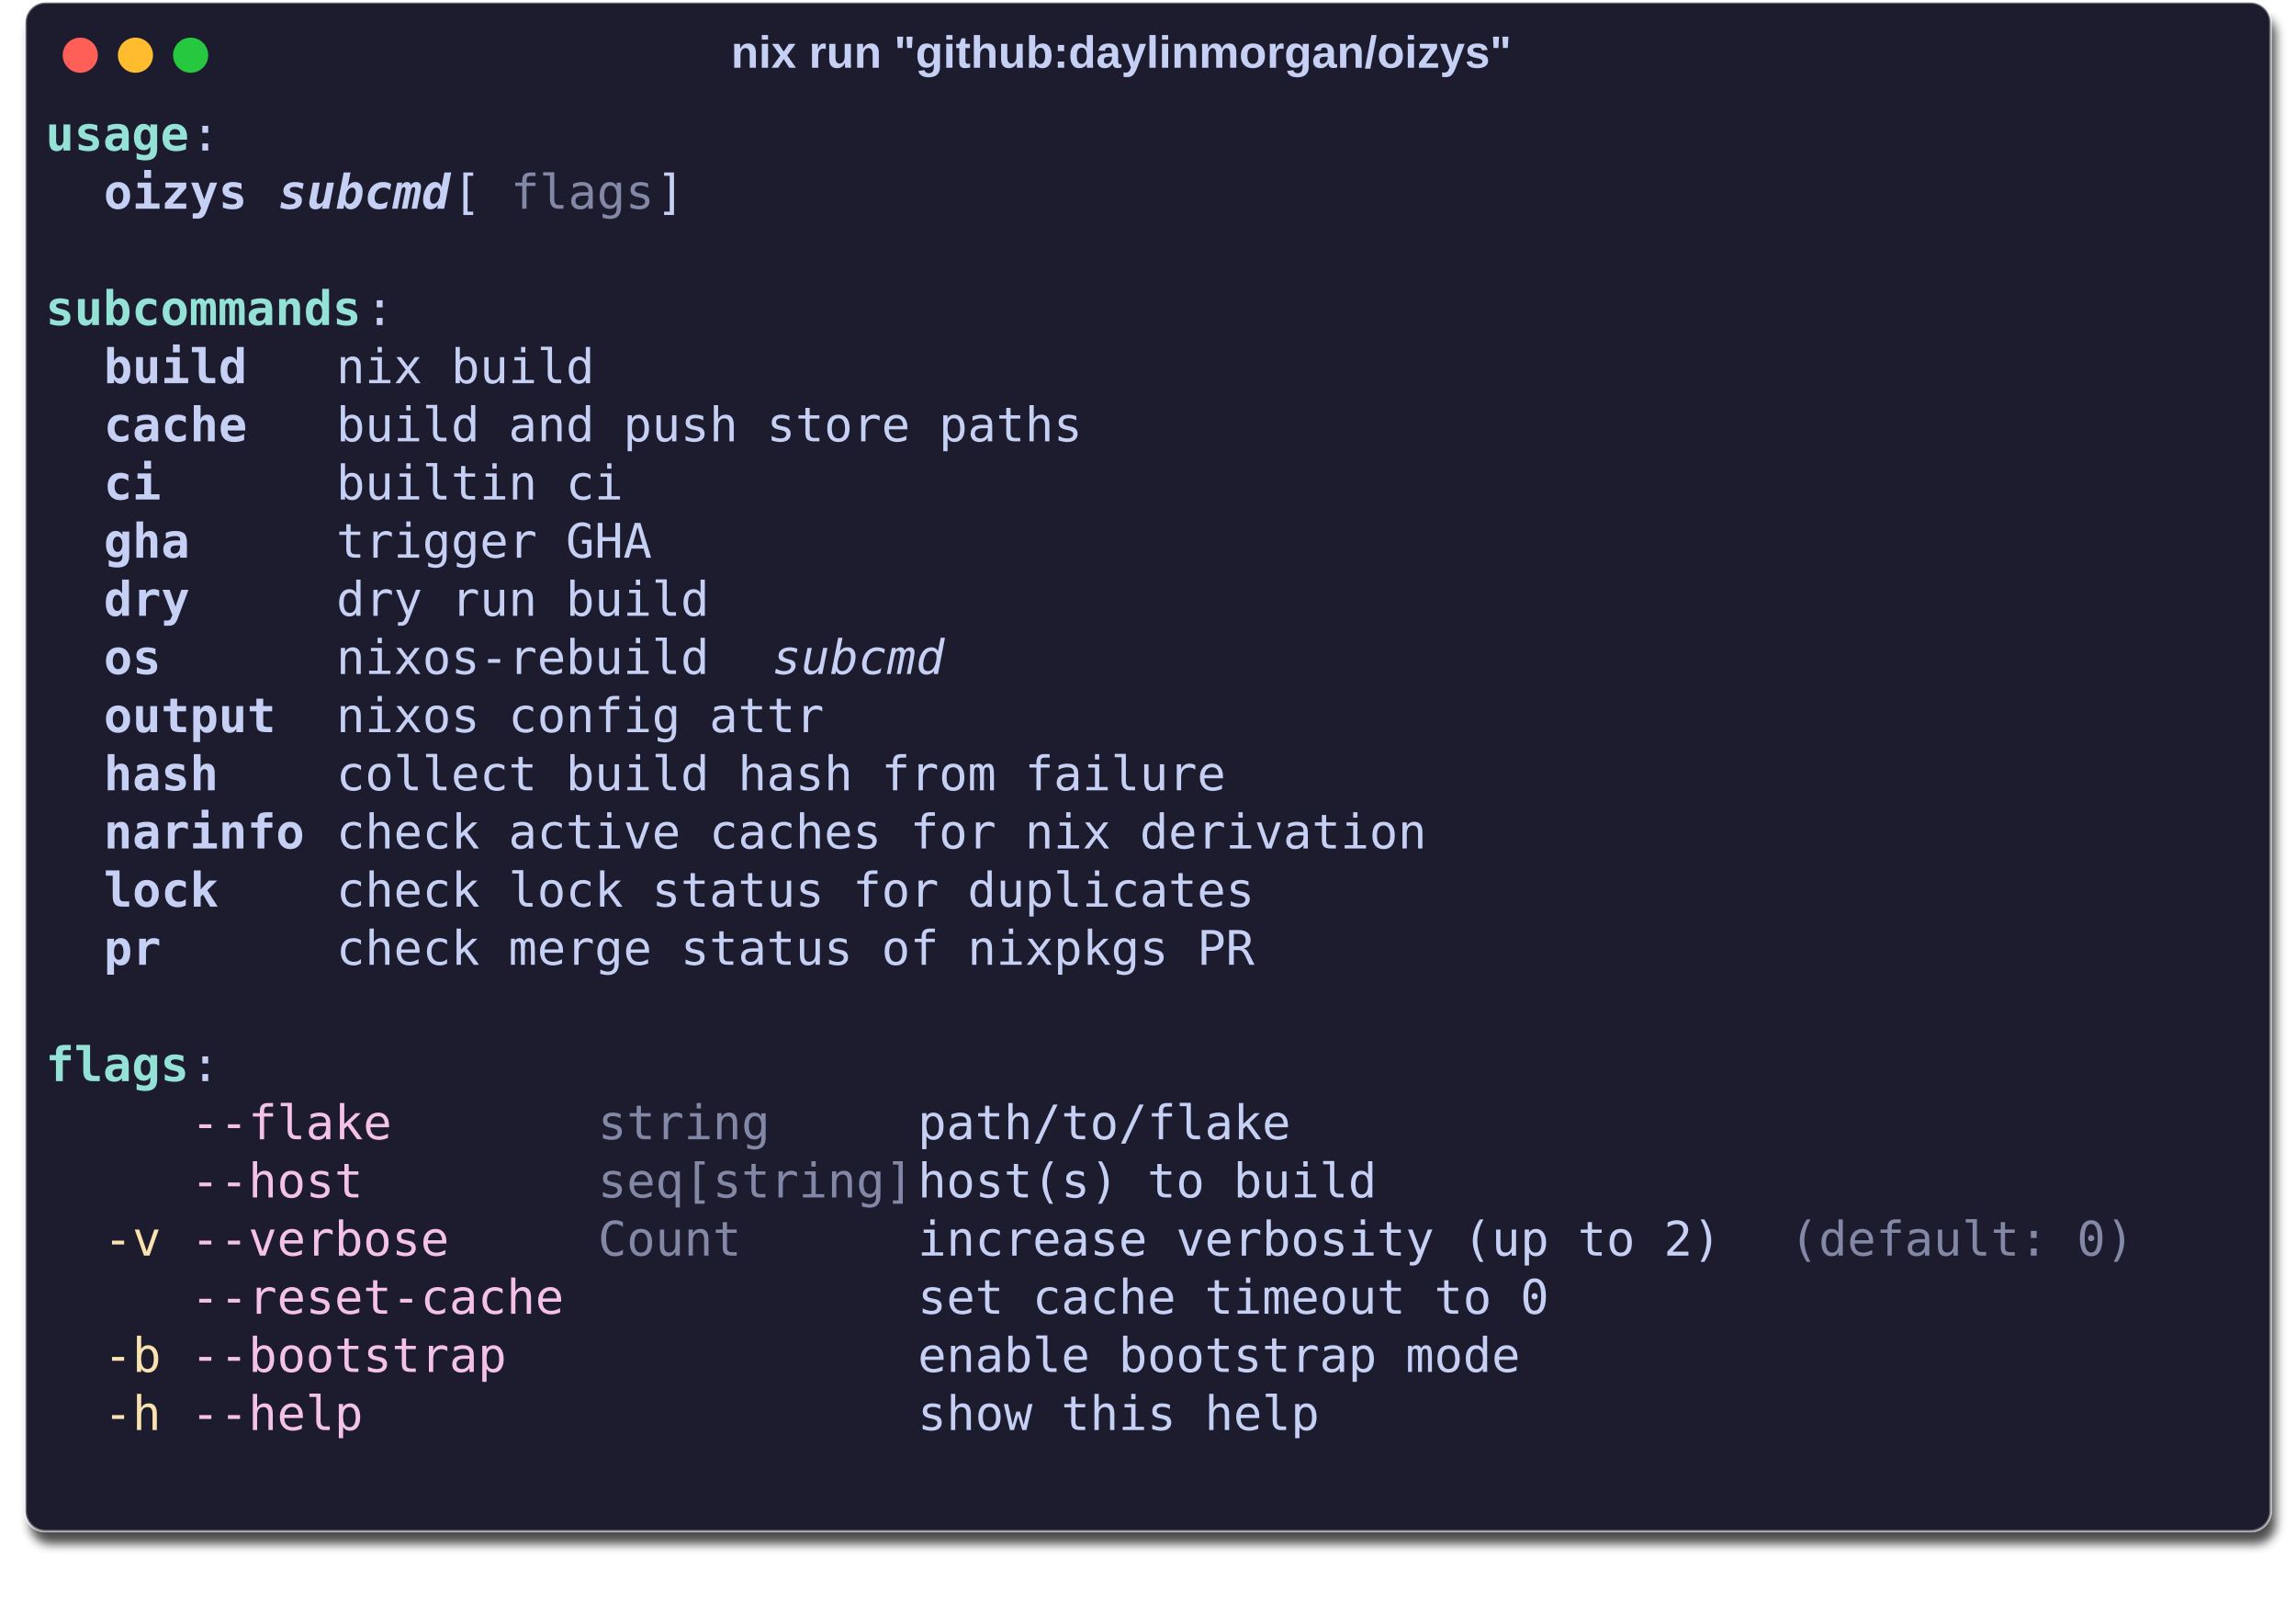
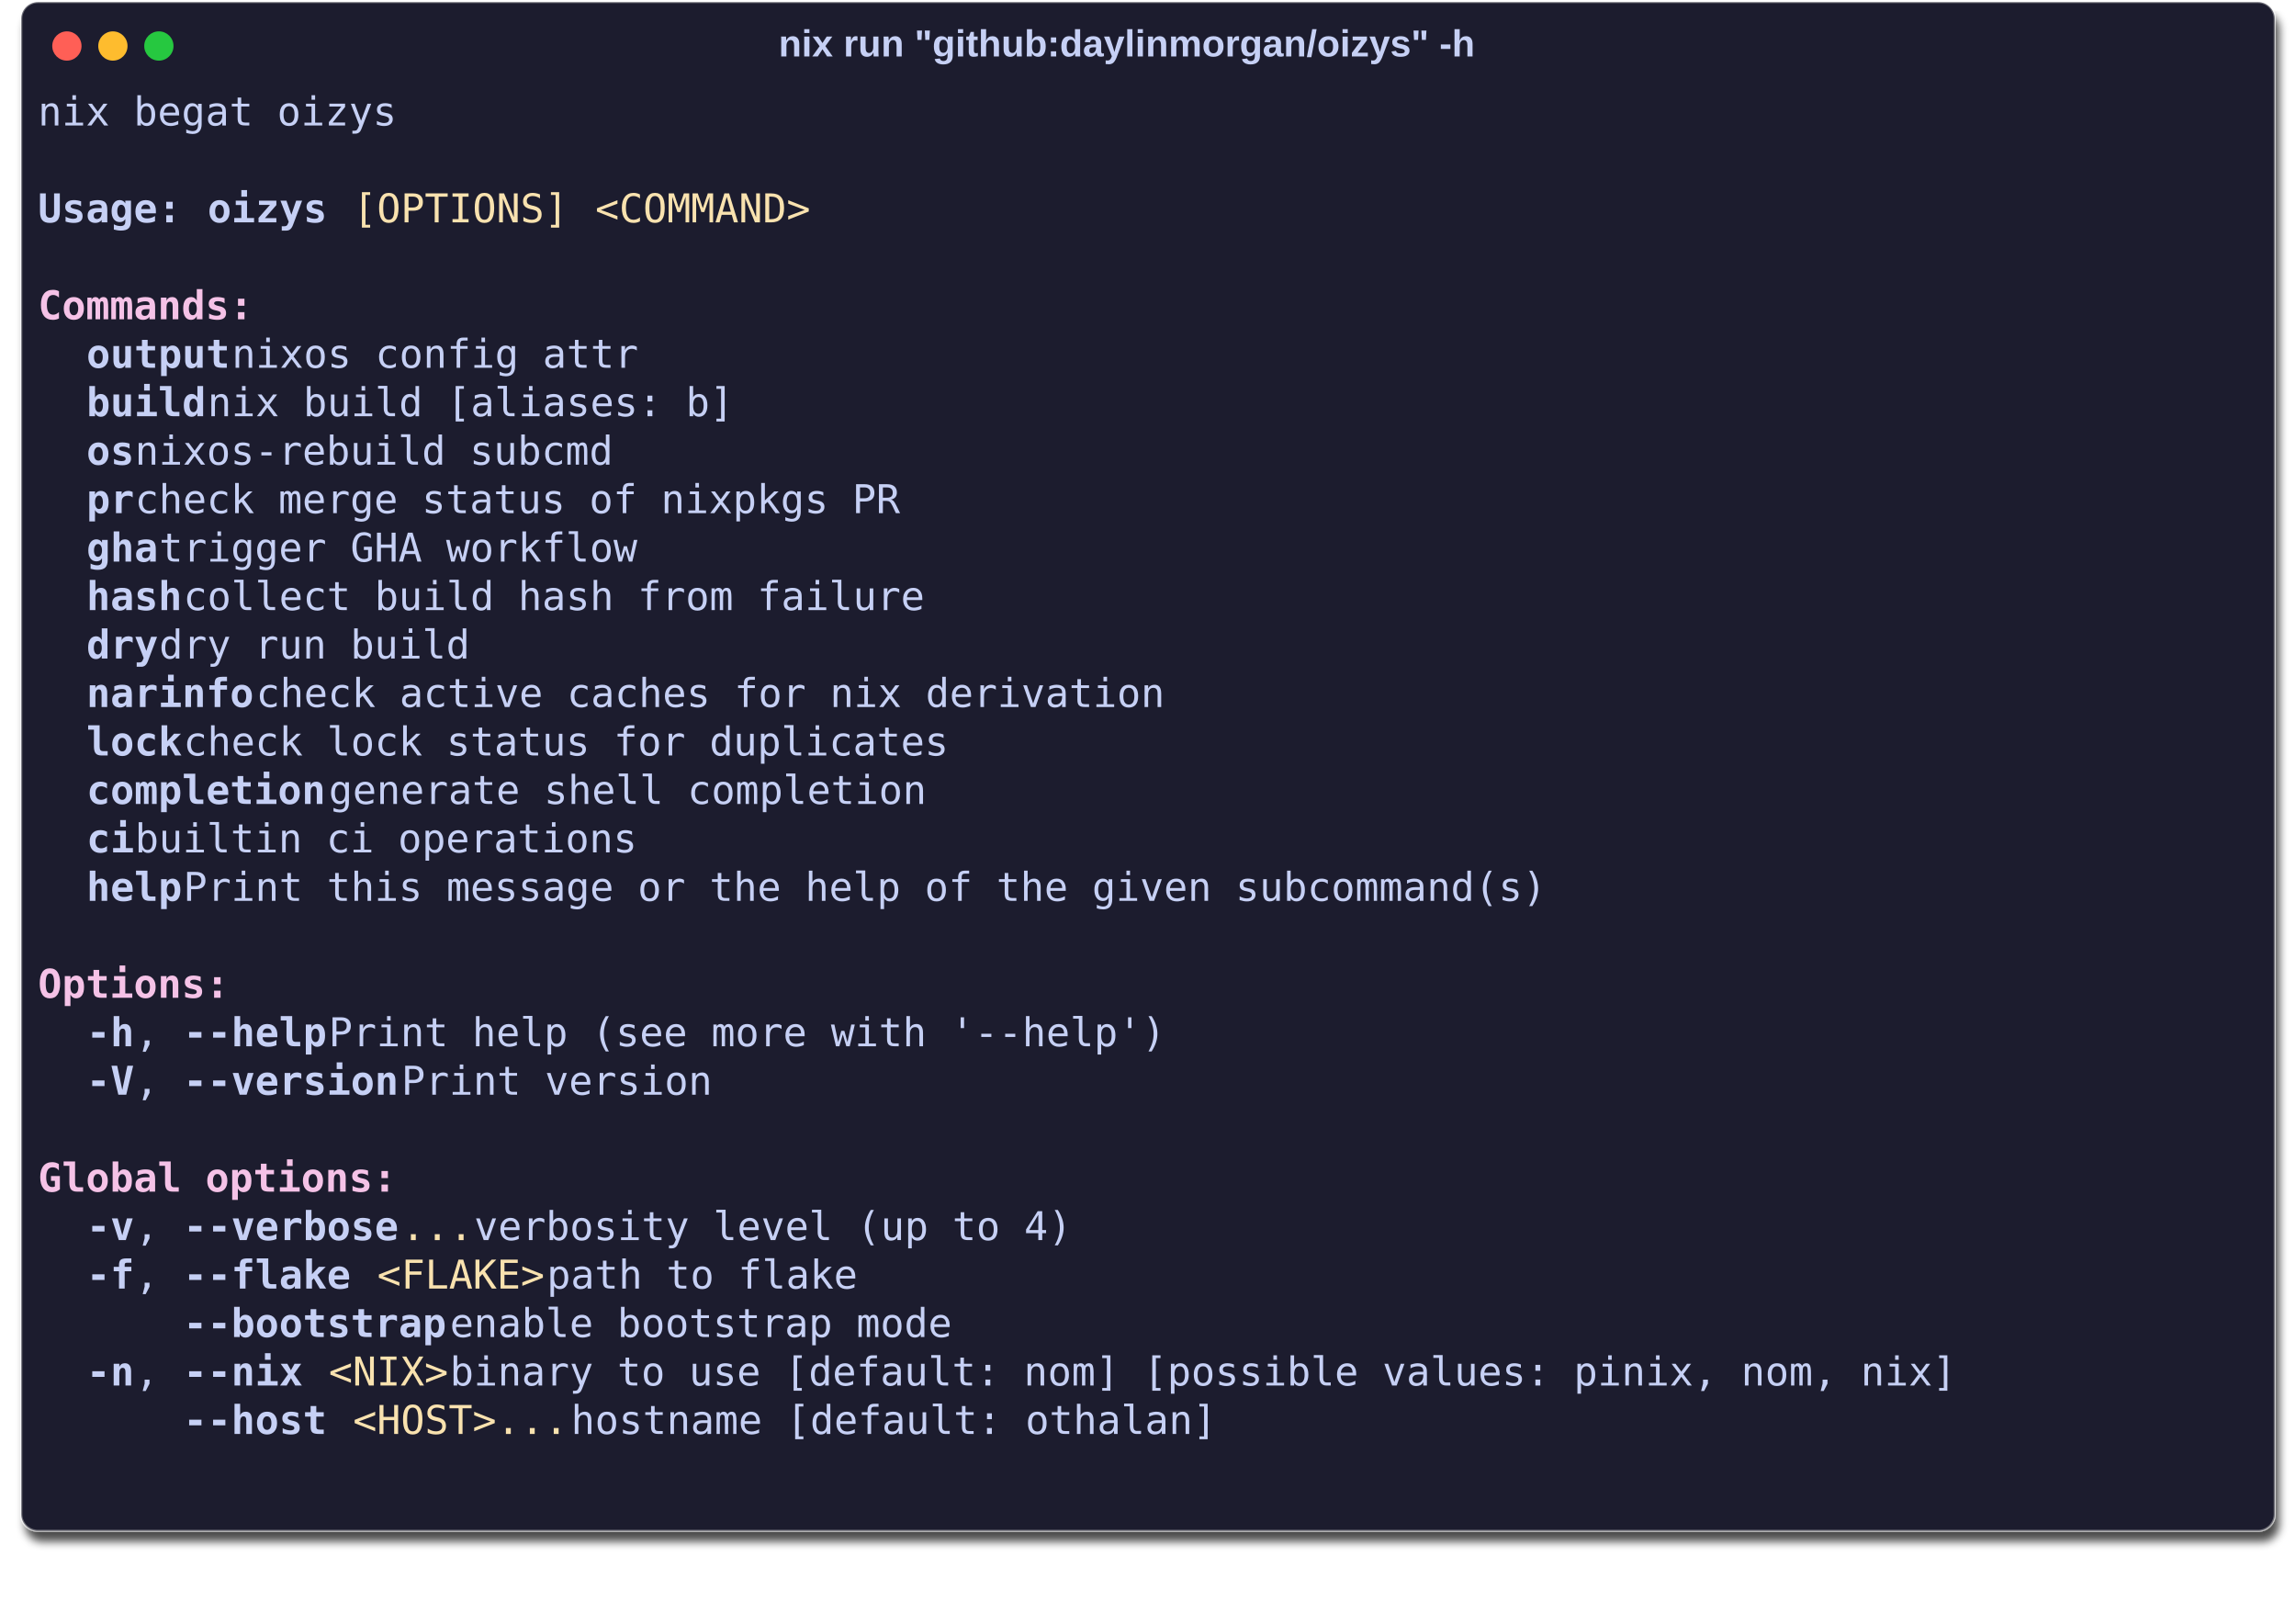
- <svg xmlns="http://www.w3.org/2000/svg" class="rich-terminal shadow" viewBox="0 0 915.333 643.533">
+ <svg xmlns="http://www.w3.org/2000/svg" class="rich-terminal shadow" viewBox="0 0 1098.333 765.533">
  <style>

    @font-face {
        font-family: "Fira Code";
        src: local("FiraCode-Regular"),
                url("https://cdnjs.cloudflare.com/ajax/libs/firacode/6.2.0/woff2/FiraCode-Regular.woff2") format("woff2"),
                url("https://cdnjs.cloudflare.com/ajax/libs/firacode/6.2.0/woff/FiraCode-Regular.woff") format("woff");
        font-style: normal;
        font-weight: 400;
    }
    @font-face {
        font-family: "Fira Code";
        src: local("FiraCode-Bold"),
                url("https://cdnjs.cloudflare.com/ajax/libs/firacode/6.2.0/woff2/FiraCode-Bold.woff2") format("woff2"),
                url("https://cdnjs.cloudflare.com/ajax/libs/firacode/6.2.0/woff/FiraCode-Bold.woff") format("woff");
        font-style: bold;
        font-weight: 700;
    }

-     .terminal-726505318-matrix {
+     .terminal-3879398493-matrix {
        font-family: Fira Code, monospace;
        font-size: 20px;
        line-height: 24.4px;
        font-variant-east-asian: full-width;
    }

-     .terminal-726505318-title {
+     .terminal-3879398493-title {
        font-size: 18px;
        font-weight: bold;
        font-family: arial;
    }

    .shadow {
        -webkit-filter: drop-shadow( 2px 5px 2px rgba(0, 0, 0, .7));
        filter: drop-shadow( 2px 5px 2px rgba(0, 0, 0, .7));
    }
-     .terminal-726505318-r1 { fill: #94e2d5;font-weight: bold }
- .terminal-726505318-r2 { fill: #c6d0f5 }
- .terminal-726505318-r3 { fill: #c6d0f5;font-weight: bold }
- .terminal-726505318-r4 { fill: #c6d0f5;font-weight: bold;font-style: italic; }
- .terminal-726505318-r5 { fill: #8288a5 }
- .terminal-726505318-r6 { fill: #c6d0f5;font-style: italic; }
- .terminal-726505318-r7 { fill: #f5c2e7 }
- .terminal-726505318-r8 { fill: #f9e2af }
+     .terminal-3879398493-r1 { fill: #c6d0f5 }
+ .terminal-3879398493-r2 { fill: #c6d0f5;font-weight: bold }
+ .terminal-3879398493-r3 { fill: #f9e2af }
+ .terminal-3879398493-r4 { fill: #f5c2e7;font-weight: bold }
    </style>
  <defs>
-     <clipPath id="terminal-726505318-clip-terminal">
-       <rect x="0" y="0" width="877.4" height="560.2" />
-     </clipPath>
-     <clipPath id="terminal-726505318-line-0">
-       <rect x="0" y="1.5" width="878.4" height="24.65" />
-     </clipPath>
-     <clipPath id="terminal-726505318-line-1">
-       <rect x="0" y="25.9" width="878.4" height="24.65" />
-     </clipPath>
-     <clipPath id="terminal-726505318-line-2">
-       <rect x="0" y="50.3" width="878.4" height="24.65" />
-     </clipPath>
-     <clipPath id="terminal-726505318-line-3">
-       <rect x="0" y="74.7" width="878.4" height="24.65" />
-     </clipPath>
-     <clipPath id="terminal-726505318-line-4">
-       <rect x="0" y="99.1" width="878.4" height="24.65" />
-     </clipPath>
-     <clipPath id="terminal-726505318-line-5">
-       <rect x="0" y="123.5" width="878.4" height="24.65" />
-     </clipPath>
-     <clipPath id="terminal-726505318-line-6">
-       <rect x="0" y="147.9" width="878.4" height="24.65" />
-     </clipPath>
-     <clipPath id="terminal-726505318-line-7">
-       <rect x="0" y="172.3" width="878.4" height="24.65" />
-     </clipPath>
-     <clipPath id="terminal-726505318-line-8">
-       <rect x="0" y="196.7" width="878.4" height="24.65" />
-     </clipPath>
-     <clipPath id="terminal-726505318-line-9">
-       <rect x="0" y="221.1" width="878.4" height="24.65" />
-     </clipPath>
-     <clipPath id="terminal-726505318-line-10">
-       <rect x="0" y="245.5" width="878.4" height="24.65" />
-     </clipPath>
-     <clipPath id="terminal-726505318-line-11">
-       <rect x="0" y="269.9" width="878.4" height="24.65" />
-     </clipPath>
-     <clipPath id="terminal-726505318-line-12">
-       <rect x="0" y="294.3" width="878.4" height="24.65" />
-     </clipPath>
-     <clipPath id="terminal-726505318-line-13">
-       <rect x="0" y="318.7" width="878.4" height="24.65" />
-     </clipPath>
-     <clipPath id="terminal-726505318-line-14">
-       <rect x="0" y="343.1" width="878.4" height="24.65" />
-     </clipPath>
-     <clipPath id="terminal-726505318-line-15">
-       <rect x="0" y="367.5" width="878.4" height="24.65" />
-     </clipPath>
-     <clipPath id="terminal-726505318-line-16">
-       <rect x="0" y="391.9" width="878.4" height="24.65" />
-     </clipPath>
-     <clipPath id="terminal-726505318-line-17">
-       <rect x="0" y="416.3" width="878.4" height="24.65" />
-     </clipPath>
-     <clipPath id="terminal-726505318-line-18">
-       <rect x="0" y="440.7" width="878.4" height="24.65" />
-     </clipPath>
-     <clipPath id="terminal-726505318-line-19">
-       <rect x="0" y="465.1" width="878.4" height="24.65" />
-     </clipPath>
-     <clipPath id="terminal-726505318-line-20">
-       <rect x="0" y="489.5" width="878.4" height="24.65" />
-     </clipPath>
-     <clipPath id="terminal-726505318-line-21">
-       <rect x="0" y="513.9" width="878.4" height="24.65" />
+     <clipPath id="terminal-3879398493-clip-terminal">
+       <rect x="0" y="0" width="1060.4" height="682.2" />
+     </clipPath>
+     <clipPath id="terminal-3879398493-line-0">
+       <rect x="0" y="1.5" width="1061.4" height="24.65" />
+     </clipPath>
+     <clipPath id="terminal-3879398493-line-1">
+       <rect x="0" y="25.9" width="1061.4" height="24.65" />
+     </clipPath>
+     <clipPath id="terminal-3879398493-line-2">
+       <rect x="0" y="50.3" width="1061.4" height="24.65" />
+     </clipPath>
+     <clipPath id="terminal-3879398493-line-3">
+       <rect x="0" y="74.7" width="1061.4" height="24.65" />
+     </clipPath>
+     <clipPath id="terminal-3879398493-line-4">
+       <rect x="0" y="99.1" width="1061.4" height="24.65" />
+     </clipPath>
+     <clipPath id="terminal-3879398493-line-5">
+       <rect x="0" y="123.5" width="1061.4" height="24.65" />
+     </clipPath>
+     <clipPath id="terminal-3879398493-line-6">
+       <rect x="0" y="147.9" width="1061.4" height="24.65" />
+     </clipPath>
+     <clipPath id="terminal-3879398493-line-7">
+       <rect x="0" y="172.3" width="1061.4" height="24.65" />
+     </clipPath>
+     <clipPath id="terminal-3879398493-line-8">
+       <rect x="0" y="196.7" width="1061.4" height="24.65" />
+     </clipPath>
+     <clipPath id="terminal-3879398493-line-9">
+       <rect x="0" y="221.1" width="1061.4" height="24.65" />
+     </clipPath>
+     <clipPath id="terminal-3879398493-line-10">
+       <rect x="0" y="245.5" width="1061.4" height="24.65" />
+     </clipPath>
+     <clipPath id="terminal-3879398493-line-11">
+       <rect x="0" y="269.9" width="1061.4" height="24.65" />
+     </clipPath>
+     <clipPath id="terminal-3879398493-line-12">
+       <rect x="0" y="294.3" width="1061.4" height="24.65" />
+     </clipPath>
+     <clipPath id="terminal-3879398493-line-13">
+       <rect x="0" y="318.7" width="1061.4" height="24.65" />
+     </clipPath>
+     <clipPath id="terminal-3879398493-line-14">
+       <rect x="0" y="343.1" width="1061.4" height="24.65" />
+     </clipPath>
+     <clipPath id="terminal-3879398493-line-15">
+       <rect x="0" y="367.5" width="1061.4" height="24.65" />
+     </clipPath>
+     <clipPath id="terminal-3879398493-line-16">
+       <rect x="0" y="391.9" width="1061.4" height="24.65" />
+     </clipPath>
+     <clipPath id="terminal-3879398493-line-17">
+       <rect x="0" y="416.3" width="1061.4" height="24.65" />
+     </clipPath>
+     <clipPath id="terminal-3879398493-line-18">
+       <rect x="0" y="440.7" width="1061.4" height="24.65" />
+     </clipPath>
+     <clipPath id="terminal-3879398493-line-19">
+       <rect x="0" y="465.1" width="1061.4" height="24.65" />
+     </clipPath>
+     <clipPath id="terminal-3879398493-line-20">
+       <rect x="0" y="489.5" width="1061.4" height="24.65" />
+     </clipPath>
+     <clipPath id="terminal-3879398493-line-21">
+       <rect x="0" y="513.9" width="1061.4" height="24.65" />
+     </clipPath>
+     <clipPath id="terminal-3879398493-line-22">
+       <rect x="0" y="538.3" width="1061.4" height="24.65" />
+     </clipPath>
+     <clipPath id="terminal-3879398493-line-23">
+       <rect x="0" y="562.7" width="1061.4" height="24.65" />
+     </clipPath>
+     <clipPath id="terminal-3879398493-line-24">
+       <rect x="0" y="587.1" width="1061.4" height="24.65" />
+     </clipPath>
+     <clipPath id="terminal-3879398493-line-25">
+       <rect x="0" y="611.5" width="1061.4" height="24.65" />
+     </clipPath>
+     <clipPath id="terminal-3879398493-line-26">
+       <rect x="0" y="635.9" width="1061.4" height="24.65" />
    </clipPath>
  </defs>
-   <rect fill="#1e1e2e" stroke="rgba(255,255,255,0.35)" stroke-width="1" x="10.167" y="1" width="895" height="609.2" rx="8" />
-   <text class="terminal-726505318-title" fill="#c6d0f5" text-anchor="middle" x="447" y="27">nix run "github:daylinmorgan/oizys"</text>
+   <rect fill="#1e1e2e" stroke="rgba(255,255,255,0.35)" stroke-width="1" x="10.167" y="1" width="1078" height="731.2" rx="8" />
+   <text class="terminal-3879398493-title" fill="#c6d0f5" text-anchor="middle" x="539" y="27">nix run "github:daylinmorgan/oizys" -h</text>
  <g transform="translate(32,22)">
    <circle cx="0" cy="0" r="7" fill="#ff5f57" />
    <circle cx="22" cy="0" r="7" fill="#febc2e" />
    <circle cx="44" cy="0" r="7" fill="#28c840" />
  </g>
-   <g transform="translate(18.16667, 41) scale(.95)" clip-path="url(#terminal-726505318-clip-terminal)">
-     <g class="terminal-726505318-matrix">
-       <text class="terminal-726505318-r1" x="0" y="20" textLength="61" clip-path="url(#terminal-726505318-line-0)">usage</text>
-       <text class="terminal-726505318-r2" x="61" y="20" textLength="12.2" clip-path="url(#terminal-726505318-line-0)">:</text>
-       <text class="terminal-726505318-r2" x="878.4" y="20" textLength="12.2" clip-path="url(#terminal-726505318-line-0)">
- </text>
-       <text class="terminal-726505318-r3" x="24.4" y="44.4" textLength="61" clip-path="url(#terminal-726505318-line-1)">oizys</text>
-       <text class="terminal-726505318-r4" x="97.6" y="44.4" textLength="73.2" clip-path="url(#terminal-726505318-line-1)">subcmd</text>
-       <text class="terminal-726505318-r2" x="170.8" y="44.4" textLength="24.4" clip-path="url(#terminal-726505318-line-1)"> [</text>
-       <text class="terminal-726505318-r5" x="195.2" y="44.4" textLength="61" clip-path="url(#terminal-726505318-line-1)">flags</text>
-       <text class="terminal-726505318-r2" x="256.2" y="44.4" textLength="12.2" clip-path="url(#terminal-726505318-line-1)">]</text>
-       <text class="terminal-726505318-r2" x="878.4" y="44.4" textLength="12.2" clip-path="url(#terminal-726505318-line-1)">
- </text>
-       <text class="terminal-726505318-r2" x="878.4" y="68.8" textLength="12.2" clip-path="url(#terminal-726505318-line-2)">
- </text>
-       <text class="terminal-726505318-r1" x="0" y="93.2" textLength="134.2" clip-path="url(#terminal-726505318-line-3)">subcommands</text>
-       <text class="terminal-726505318-r2" x="134.2" y="93.2" textLength="12.2" clip-path="url(#terminal-726505318-line-3)">:</text>
-       <text class="terminal-726505318-r2" x="878.4" y="93.2" textLength="12.2" clip-path="url(#terminal-726505318-line-3)">
- </text>
-       <text class="terminal-726505318-r3" x="24.4" y="117.6" textLength="97.6" clip-path="url(#terminal-726505318-line-4)">build   </text>
-       <text class="terminal-726505318-r2" x="122" y="117.6" textLength="475.8" clip-path="url(#terminal-726505318-line-4)"> nix build                             </text>
-       <text class="terminal-726505318-r2" x="878.4" y="117.6" textLength="12.2" clip-path="url(#terminal-726505318-line-4)">
- </text>
-       <text class="terminal-726505318-r3" x="24.4" y="142" textLength="97.6" clip-path="url(#terminal-726505318-line-5)">cache   </text>
-       <text class="terminal-726505318-r2" x="122" y="142" textLength="475.8" clip-path="url(#terminal-726505318-line-5)"> build and push store paths            </text>
-       <text class="terminal-726505318-r2" x="878.4" y="142" textLength="12.2" clip-path="url(#terminal-726505318-line-5)">
- </text>
-       <text class="terminal-726505318-r3" x="24.4" y="166.4" textLength="97.6" clip-path="url(#terminal-726505318-line-6)">ci      </text>
-       <text class="terminal-726505318-r2" x="122" y="166.4" textLength="475.8" clip-path="url(#terminal-726505318-line-6)"> builtin ci                            </text>
-       <text class="terminal-726505318-r2" x="878.4" y="166.4" textLength="12.2" clip-path="url(#terminal-726505318-line-6)">
- </text>
-       <text class="terminal-726505318-r3" x="24.4" y="190.8" textLength="97.6" clip-path="url(#terminal-726505318-line-7)">gha     </text>
-       <text class="terminal-726505318-r2" x="122" y="190.8" textLength="475.8" clip-path="url(#terminal-726505318-line-7)"> trigger GHA                           </text>
-       <text class="terminal-726505318-r2" x="878.4" y="190.8" textLength="12.2" clip-path="url(#terminal-726505318-line-7)">
- </text>
-       <text class="terminal-726505318-r3" x="24.4" y="215.2" textLength="97.6" clip-path="url(#terminal-726505318-line-8)">dry     </text>
-       <text class="terminal-726505318-r2" x="122" y="215.2" textLength="475.8" clip-path="url(#terminal-726505318-line-8)"> dry run build                         </text>
-       <text class="terminal-726505318-r2" x="878.4" y="215.2" textLength="12.2" clip-path="url(#terminal-726505318-line-8)">
- </text>
-       <text class="terminal-726505318-r3" x="24.4" y="239.6" textLength="97.6" clip-path="url(#terminal-726505318-line-9)">os      </text>
-       <text class="terminal-726505318-r2" x="122" y="239.6" textLength="183" clip-path="url(#terminal-726505318-line-9)"> nixos-rebuild </text>
-       <text class="terminal-726505318-r6" x="305" y="239.6" textLength="73.2" clip-path="url(#terminal-726505318-line-9)">subcmd</text>
-       <text class="terminal-726505318-r2" x="878.4" y="239.6" textLength="12.2" clip-path="url(#terminal-726505318-line-9)">
- </text>
-       <text class="terminal-726505318-r3" x="24.4" y="264" textLength="97.6" clip-path="url(#terminal-726505318-line-10)">output  </text>
-       <text class="terminal-726505318-r2" x="122" y="264" textLength="475.8" clip-path="url(#terminal-726505318-line-10)"> nixos config attr                     </text>
-       <text class="terminal-726505318-r2" x="878.4" y="264" textLength="12.2" clip-path="url(#terminal-726505318-line-10)">
- </text>
-       <text class="terminal-726505318-r3" x="24.4" y="288.4" textLength="97.6" clip-path="url(#terminal-726505318-line-11)">hash    </text>
-       <text class="terminal-726505318-r2" x="122" y="288.4" textLength="475.8" clip-path="url(#terminal-726505318-line-11)"> collect build hash from failure       </text>
-       <text class="terminal-726505318-r2" x="878.4" y="288.4" textLength="12.2" clip-path="url(#terminal-726505318-line-11)">
- </text>
-       <text class="terminal-726505318-r3" x="24.4" y="312.8" textLength="97.6" clip-path="url(#terminal-726505318-line-12)">narinfo </text>
-       <text class="terminal-726505318-r2" x="122" y="312.8" textLength="475.8" clip-path="url(#terminal-726505318-line-12)"> check active caches for nix derivation</text>
-       <text class="terminal-726505318-r2" x="878.4" y="312.8" textLength="12.2" clip-path="url(#terminal-726505318-line-12)">
- </text>
-       <text class="terminal-726505318-r3" x="24.4" y="337.2" textLength="97.6" clip-path="url(#terminal-726505318-line-13)">lock    </text>
-       <text class="terminal-726505318-r2" x="122" y="337.2" textLength="475.8" clip-path="url(#terminal-726505318-line-13)"> check lock status for duplicates      </text>
-       <text class="terminal-726505318-r2" x="878.4" y="337.2" textLength="12.2" clip-path="url(#terminal-726505318-line-13)">
- </text>
-       <text class="terminal-726505318-r3" x="24.4" y="361.6" textLength="97.6" clip-path="url(#terminal-726505318-line-14)">pr      </text>
-       <text class="terminal-726505318-r2" x="122" y="361.6" textLength="475.8" clip-path="url(#terminal-726505318-line-14)"> check merge status of nixpkgs PR      </text>
-       <text class="terminal-726505318-r2" x="878.4" y="361.6" textLength="12.2" clip-path="url(#terminal-726505318-line-14)">
- </text>
-       <text class="terminal-726505318-r2" x="878.4" y="386" textLength="12.2" clip-path="url(#terminal-726505318-line-15)">
- </text>
-       <text class="terminal-726505318-r1" x="0" y="410.4" textLength="61" clip-path="url(#terminal-726505318-line-16)">flags</text>
-       <text class="terminal-726505318-r2" x="61" y="410.4" textLength="12.2" clip-path="url(#terminal-726505318-line-16)">:</text>
-       <text class="terminal-726505318-r2" x="878.4" y="410.4" textLength="12.2" clip-path="url(#terminal-726505318-line-16)">
- </text>
-       <text class="terminal-726505318-r7" x="61" y="434.8" textLength="158.6" clip-path="url(#terminal-726505318-line-17)">--flake      </text>
-       <text class="terminal-726505318-r5" x="231.8" y="434.8" textLength="134.2" clip-path="url(#terminal-726505318-line-17)">string     </text>
-       <text class="terminal-726505318-r2" x="366" y="434.8" textLength="170.8" clip-path="url(#terminal-726505318-line-17)"> path/to/flake</text>
-       <text class="terminal-726505318-r2" x="878.4" y="434.8" textLength="12.2" clip-path="url(#terminal-726505318-line-17)">
- </text>
-       <text class="terminal-726505318-r7" x="61" y="459.2" textLength="158.6" clip-path="url(#terminal-726505318-line-18)">--host       </text>
-       <text class="terminal-726505318-r5" x="231.8" y="459.2" textLength="134.2" clip-path="url(#terminal-726505318-line-18)">seq[string]</text>
-       <text class="terminal-726505318-r2" x="366" y="459.2" textLength="207.4" clip-path="url(#terminal-726505318-line-18)"> host(s) to build</text>
-       <text class="terminal-726505318-r2" x="878.4" y="459.2" textLength="12.2" clip-path="url(#terminal-726505318-line-18)">
- </text>
-       <text class="terminal-726505318-r8" x="24.4" y="483.6" textLength="24.4" clip-path="url(#terminal-726505318-line-19)">-v</text>
-       <text class="terminal-726505318-r7" x="61" y="483.6" textLength="158.6" clip-path="url(#terminal-726505318-line-19)">--verbose    </text>
-       <text class="terminal-726505318-r5" x="231.8" y="483.6" textLength="134.2" clip-path="url(#terminal-726505318-line-19)">Count      </text>
-       <text class="terminal-726505318-r2" x="366" y="483.6" textLength="366" clip-path="url(#terminal-726505318-line-19)"> increase verbosity (up to 2) </text>
-       <text class="terminal-726505318-r5" x="732" y="483.6" textLength="146.4" clip-path="url(#terminal-726505318-line-19)">(default: 0)</text>
-       <text class="terminal-726505318-r2" x="878.4" y="483.6" textLength="12.2" clip-path="url(#terminal-726505318-line-19)">
- </text>
-       <text class="terminal-726505318-r7" x="61" y="508" textLength="158.6" clip-path="url(#terminal-726505318-line-20)">--reset-cache</text>
-       <text class="terminal-726505318-r2" x="366" y="508" textLength="280.6" clip-path="url(#terminal-726505318-line-20)"> set cache timeout to 0</text>
-       <text class="terminal-726505318-r2" x="878.4" y="508" textLength="12.2" clip-path="url(#terminal-726505318-line-20)">
- </text>
-       <text class="terminal-726505318-r8" x="24.4" y="532.4" textLength="24.4" clip-path="url(#terminal-726505318-line-21)">-b</text>
-       <text class="terminal-726505318-r7" x="61" y="532.4" textLength="158.6" clip-path="url(#terminal-726505318-line-21)">--bootstrap  </text>
-       <text class="terminal-726505318-r2" x="366" y="532.4" textLength="268.4" clip-path="url(#terminal-726505318-line-21)"> enable bootstrap mode</text>
-       <text class="terminal-726505318-r2" x="878.4" y="532.4" textLength="12.2" clip-path="url(#terminal-726505318-line-21)">
- </text>
-       <text class="terminal-726505318-r8" x="24.4" y="556.8" textLength="24.4" clip-path="url(#terminal-726505318-line-22)">-h</text>
-       <text class="terminal-726505318-r7" x="61" y="556.8" textLength="158.6" clip-path="url(#terminal-726505318-line-22)">--help       </text>
-       <text class="terminal-726505318-r2" x="366" y="556.8" textLength="183" clip-path="url(#terminal-726505318-line-22)"> show this help</text>
-       <text class="terminal-726505318-r2" x="878.4" y="556.8" textLength="12.2" clip-path="url(#terminal-726505318-line-22)">
+   <g transform="translate(18.16667, 41) scale(.95)" clip-path="url(#terminal-3879398493-clip-terminal)">
+     <g class="terminal-3879398493-matrix">
+       <text class="terminal-3879398493-r1" x="0" y="20" textLength="183" clip-path="url(#terminal-3879398493-line-0)">nix begat oizys</text>
+       <text class="terminal-3879398493-r1" x="1061.4" y="20" textLength="12.2" clip-path="url(#terminal-3879398493-line-0)">
+ </text>
+       <text class="terminal-3879398493-r1" x="1061.4" y="44.4" textLength="12.2" clip-path="url(#terminal-3879398493-line-1)">
+ </text>
+       <text class="terminal-3879398493-r2" x="0" y="68.8" textLength="73.2" clip-path="url(#terminal-3879398493-line-2)">Usage:</text>
+       <text class="terminal-3879398493-r2" x="85.4" y="68.8" textLength="61" clip-path="url(#terminal-3879398493-line-2)">oizys</text>
+       <text class="terminal-3879398493-r3" x="158.6" y="68.8" textLength="109.8" clip-path="url(#terminal-3879398493-line-2)">[OPTIONS]</text>
+       <text class="terminal-3879398493-r3" x="280.6" y="68.8" textLength="109.8" clip-path="url(#terminal-3879398493-line-2)">&lt;COMMAND&gt;</text>
+       <text class="terminal-3879398493-r1" x="1061.4" y="68.8" textLength="12.2" clip-path="url(#terminal-3879398493-line-2)">
+ </text>
+       <text class="terminal-3879398493-r1" x="1061.4" y="93.2" textLength="12.2" clip-path="url(#terminal-3879398493-line-3)">
+ </text>
+       <text class="terminal-3879398493-r4" x="0" y="117.6" textLength="109.8" clip-path="url(#terminal-3879398493-line-4)">Commands:</text>
+       <text class="terminal-3879398493-r1" x="1061.4" y="117.6" textLength="12.2" clip-path="url(#terminal-3879398493-line-4)">
+ </text>
+       <text class="terminal-3879398493-r2" x="24.4" y="142" textLength="73.2" clip-path="url(#terminal-3879398493-line-5)">output</text>
+       <text class="terminal-3879398493-r1" x="97.6" y="142" textLength="280.6" clip-path="url(#terminal-3879398493-line-5)">      nixos config attr</text>
+       <text class="terminal-3879398493-r1" x="1061.4" y="142" textLength="12.2" clip-path="url(#terminal-3879398493-line-5)">
+ </text>
+       <text class="terminal-3879398493-r2" x="24.4" y="166.4" textLength="61" clip-path="url(#terminal-3879398493-line-6)">build</text>
+       <text class="terminal-3879398493-r1" x="85.4" y="166.4" textLength="353.8" clip-path="url(#terminal-3879398493-line-6)">       nix build [aliases: b]</text>
+       <text class="terminal-3879398493-r1" x="1061.4" y="166.4" textLength="12.2" clip-path="url(#terminal-3879398493-line-6)">
+ </text>
+       <text class="terminal-3879398493-r2" x="24.4" y="190.8" textLength="24.4" clip-path="url(#terminal-3879398493-line-7)">os</text>
+       <text class="terminal-3879398493-r1" x="48.8" y="190.8" textLength="366" clip-path="url(#terminal-3879398493-line-7)">          nixos-rebuild subcmd</text>
+       <text class="terminal-3879398493-r1" x="1061.4" y="190.8" textLength="12.2" clip-path="url(#terminal-3879398493-line-7)">
+ </text>
+       <text class="terminal-3879398493-r2" x="24.4" y="215.2" textLength="24.4" clip-path="url(#terminal-3879398493-line-8)">pr</text>
+       <text class="terminal-3879398493-r1" x="48.8" y="215.2" textLength="512.4" clip-path="url(#terminal-3879398493-line-8)">          check merge status of nixpkgs PR</text>
+       <text class="terminal-3879398493-r1" x="1061.4" y="215.2" textLength="12.2" clip-path="url(#terminal-3879398493-line-8)">
+ </text>
+       <text class="terminal-3879398493-r2" x="24.4" y="239.6" textLength="36.6" clip-path="url(#terminal-3879398493-line-9)">gha</text>
+       <text class="terminal-3879398493-r1" x="61" y="239.6" textLength="353.8" clip-path="url(#terminal-3879398493-line-9)">         trigger GHA workflow</text>
+       <text class="terminal-3879398493-r1" x="1061.4" y="239.6" textLength="12.2" clip-path="url(#terminal-3879398493-line-9)">
+ </text>
+       <text class="terminal-3879398493-r2" x="24.4" y="264" textLength="48.8" clip-path="url(#terminal-3879398493-line-10)">hash</text>
+       <text class="terminal-3879398493-r1" x="73.2" y="264" textLength="475.8" clip-path="url(#terminal-3879398493-line-10)">        collect build hash from failure</text>
+       <text class="terminal-3879398493-r1" x="1061.4" y="264" textLength="12.2" clip-path="url(#terminal-3879398493-line-10)">
+ </text>
+       <text class="terminal-3879398493-r2" x="24.4" y="288.4" textLength="36.6" clip-path="url(#terminal-3879398493-line-11)">dry</text>
+       <text class="terminal-3879398493-r1" x="61" y="288.4" textLength="268.4" clip-path="url(#terminal-3879398493-line-11)">         dry run build</text>
+       <text class="terminal-3879398493-r1" x="1061.4" y="288.4" textLength="12.2" clip-path="url(#terminal-3879398493-line-11)">
+ </text>
+       <text class="terminal-3879398493-r2" x="24.4" y="312.8" textLength="85.4" clip-path="url(#terminal-3879398493-line-12)">narinfo</text>
+       <text class="terminal-3879398493-r1" x="109.8" y="312.8" textLength="524.6" clip-path="url(#terminal-3879398493-line-12)">     check active caches for nix derivation</text>
+       <text class="terminal-3879398493-r1" x="1061.4" y="312.8" textLength="12.2" clip-path="url(#terminal-3879398493-line-12)">
+ </text>
+       <text class="terminal-3879398493-r2" x="24.4" y="337.2" textLength="48.8" clip-path="url(#terminal-3879398493-line-13)">lock</text>
+       <text class="terminal-3879398493-r1" x="73.2" y="337.2" textLength="488" clip-path="url(#terminal-3879398493-line-13)">        check lock status for duplicates</text>
+       <text class="terminal-3879398493-r1" x="1061.4" y="337.2" textLength="12.2" clip-path="url(#terminal-3879398493-line-13)">
+ </text>
+       <text class="terminal-3879398493-r2" x="24.4" y="361.6" textLength="122" clip-path="url(#terminal-3879398493-line-14)">completion</text>
+       <text class="terminal-3879398493-r1" x="146.4" y="361.6" textLength="329.4" clip-path="url(#terminal-3879398493-line-14)">  generate shell completion</text>
+       <text class="terminal-3879398493-r1" x="1061.4" y="361.6" textLength="12.2" clip-path="url(#terminal-3879398493-line-14)">
+ </text>
+       <text class="terminal-3879398493-r2" x="24.4" y="386" textLength="24.4" clip-path="url(#terminal-3879398493-line-15)">ci</text>
+       <text class="terminal-3879398493-r1" x="48.8" y="386" textLength="378.2" clip-path="url(#terminal-3879398493-line-15)">          builtin ci operations</text>
+       <text class="terminal-3879398493-r1" x="1061.4" y="386" textLength="12.2" clip-path="url(#terminal-3879398493-line-15)">
+ </text>
+       <text class="terminal-3879398493-r2" x="24.4" y="410.4" textLength="48.8" clip-path="url(#terminal-3879398493-line-16)">help</text>
+       <text class="terminal-3879398493-r1" x="73.2" y="410.4" textLength="793" clip-path="url(#terminal-3879398493-line-16)">        Print this message or the help of the given subcommand(s)</text>
+       <text class="terminal-3879398493-r1" x="1061.4" y="410.4" textLength="12.2" clip-path="url(#terminal-3879398493-line-16)">
+ </text>
+       <text class="terminal-3879398493-r1" x="1061.4" y="434.8" textLength="12.2" clip-path="url(#terminal-3879398493-line-17)">
+ </text>
+       <text class="terminal-3879398493-r4" x="0" y="459.2" textLength="97.6" clip-path="url(#terminal-3879398493-line-18)">Options:</text>
+       <text class="terminal-3879398493-r1" x="1061.4" y="459.2" textLength="12.2" clip-path="url(#terminal-3879398493-line-18)">
+ </text>
+       <text class="terminal-3879398493-r2" x="24.4" y="483.6" textLength="24.4" clip-path="url(#terminal-3879398493-line-19)">-h</text>
+       <text class="terminal-3879398493-r1" x="48.8" y="483.6" textLength="24.4" clip-path="url(#terminal-3879398493-line-19)">, </text>
+       <text class="terminal-3879398493-r2" x="73.2" y="483.6" textLength="73.2" clip-path="url(#terminal-3879398493-line-19)">--help</text>
+       <text class="terminal-3879398493-r1" x="146.4" y="483.6" textLength="488" clip-path="url(#terminal-3879398493-line-19)">     Print help (see more with '--help')</text>
+       <text class="terminal-3879398493-r1" x="1061.4" y="483.6" textLength="12.2" clip-path="url(#terminal-3879398493-line-19)">
+ </text>
+       <text class="terminal-3879398493-r2" x="24.4" y="508" textLength="24.4" clip-path="url(#terminal-3879398493-line-20)">-V</text>
+       <text class="terminal-3879398493-r1" x="48.8" y="508" textLength="24.4" clip-path="url(#terminal-3879398493-line-20)">, </text>
+       <text class="terminal-3879398493-r2" x="73.2" y="508" textLength="109.8" clip-path="url(#terminal-3879398493-line-20)">--version</text>
+       <text class="terminal-3879398493-r1" x="183" y="508" textLength="183" clip-path="url(#terminal-3879398493-line-20)">  Print version</text>
+       <text class="terminal-3879398493-r1" x="1061.4" y="508" textLength="12.2" clip-path="url(#terminal-3879398493-line-20)">
+ </text>
+       <text class="terminal-3879398493-r1" x="1061.4" y="532.4" textLength="12.2" clip-path="url(#terminal-3879398493-line-21)">
+ </text>
+       <text class="terminal-3879398493-r4" x="0" y="556.8" textLength="183" clip-path="url(#terminal-3879398493-line-22)">Global options:</text>
+       <text class="terminal-3879398493-r1" x="1061.4" y="556.8" textLength="12.2" clip-path="url(#terminal-3879398493-line-22)">
+ </text>
+       <text class="terminal-3879398493-r2" x="24.4" y="581.2" textLength="24.4" clip-path="url(#terminal-3879398493-line-23)">-v</text>
+       <text class="terminal-3879398493-r1" x="48.8" y="581.2" textLength="24.4" clip-path="url(#terminal-3879398493-line-23)">, </text>
+       <text class="terminal-3879398493-r2" x="73.2" y="581.2" textLength="109.8" clip-path="url(#terminal-3879398493-line-23)">--verbose</text>
+       <text class="terminal-3879398493-r3" x="183" y="581.2" textLength="36.6" clip-path="url(#terminal-3879398493-line-23)">...</text>
+       <text class="terminal-3879398493-r1" x="219.6" y="581.2" textLength="378.2" clip-path="url(#terminal-3879398493-line-23)">      verbosity level (up to 4)</text>
+       <text class="terminal-3879398493-r1" x="1061.4" y="581.2" textLength="12.2" clip-path="url(#terminal-3879398493-line-23)">
+ </text>
+       <text class="terminal-3879398493-r2" x="24.4" y="605.6" textLength="24.4" clip-path="url(#terminal-3879398493-line-24)">-f</text>
+       <text class="terminal-3879398493-r1" x="48.8" y="605.6" textLength="24.4" clip-path="url(#terminal-3879398493-line-24)">, </text>
+       <text class="terminal-3879398493-r2" x="73.2" y="605.6" textLength="85.4" clip-path="url(#terminal-3879398493-line-24)">--flake</text>
+       <text class="terminal-3879398493-r3" x="170.8" y="605.6" textLength="85.4" clip-path="url(#terminal-3879398493-line-24)">&lt;FLAKE&gt;</text>
+       <text class="terminal-3879398493-r1" x="256.2" y="605.6" textLength="195.2" clip-path="url(#terminal-3879398493-line-24)">   path to flake</text>
+       <text class="terminal-3879398493-r1" x="1061.4" y="605.6" textLength="12.2" clip-path="url(#terminal-3879398493-line-24)">
+ </text>
+       <text class="terminal-3879398493-r2" x="73.2" y="630" textLength="134.2" clip-path="url(#terminal-3879398493-line-25)">--bootstrap</text>
+       <text class="terminal-3879398493-r1" x="207.4" y="630" textLength="341.6" clip-path="url(#terminal-3879398493-line-25)">       enable bootstrap mode</text>
+       <text class="terminal-3879398493-r1" x="1061.4" y="630" textLength="12.2" clip-path="url(#terminal-3879398493-line-25)">
+ </text>
+       <text class="terminal-3879398493-r2" x="24.4" y="654.4" textLength="24.4" clip-path="url(#terminal-3879398493-line-26)">-n</text>
+       <text class="terminal-3879398493-r1" x="48.8" y="654.4" textLength="24.4" clip-path="url(#terminal-3879398493-line-26)">, </text>
+       <text class="terminal-3879398493-r2" x="73.2" y="654.4" textLength="61" clip-path="url(#terminal-3879398493-line-26)">--nix</text>
+       <text class="terminal-3879398493-r3" x="146.4" y="654.4" textLength="61" clip-path="url(#terminal-3879398493-line-26)">&lt;NIX&gt;</text>
+       <text class="terminal-3879398493-r1" x="207.4" y="654.4" textLength="854" clip-path="url(#terminal-3879398493-line-26)">       binary to use [default: nom] [possible values: pinix, nom, nix]</text>
+       <text class="terminal-3879398493-r1" x="1061.4" y="654.4" textLength="12.2" clip-path="url(#terminal-3879398493-line-26)">
+ </text>
+       <text class="terminal-3879398493-r2" x="73.2" y="678.8" textLength="73.2" clip-path="url(#terminal-3879398493-line-27)">--host</text>
+       <text class="terminal-3879398493-r3" x="158.6" y="678.8" textLength="109.8" clip-path="url(#terminal-3879398493-line-27)">&lt;HOST&gt;...</text>
+       <text class="terminal-3879398493-r1" x="268.4" y="678.8" textLength="353.8" clip-path="url(#terminal-3879398493-line-27)">  hostname [default: othalan]</text>
+       <text class="terminal-3879398493-r1" x="1061.4" y="678.8" textLength="12.2" clip-path="url(#terminal-3879398493-line-27)">
</text>
    </g>
  </g>
</svg>
